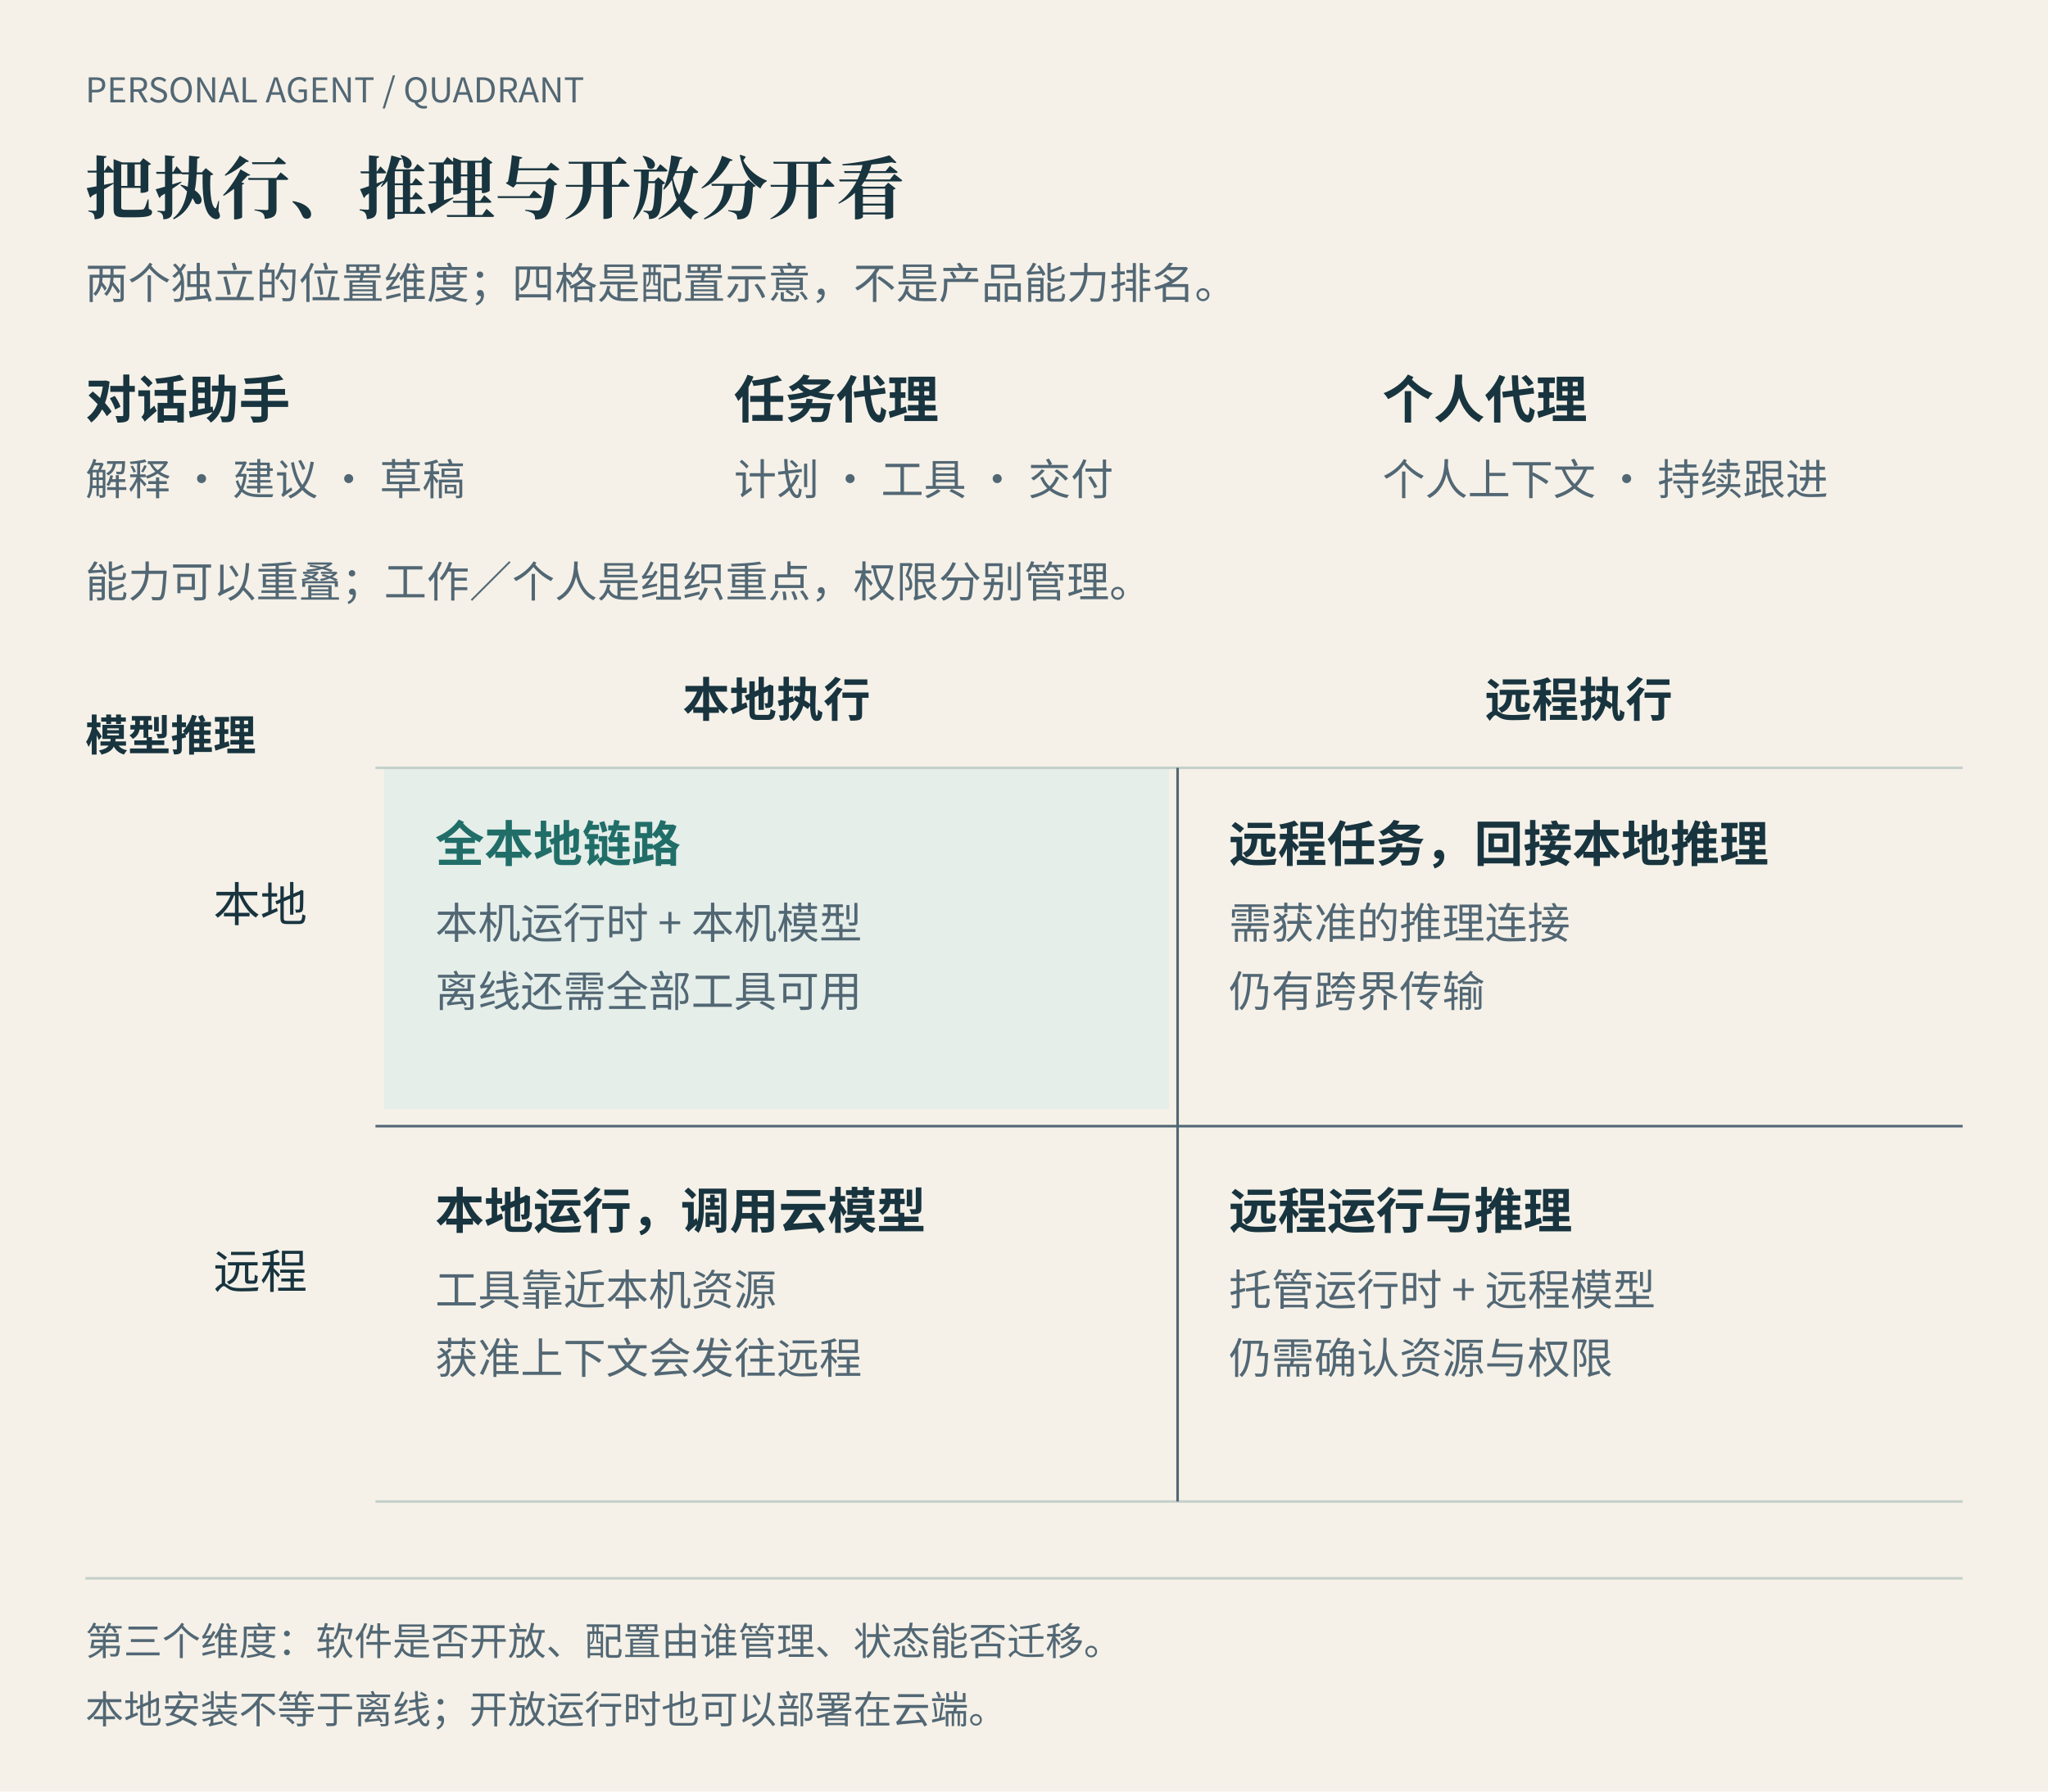
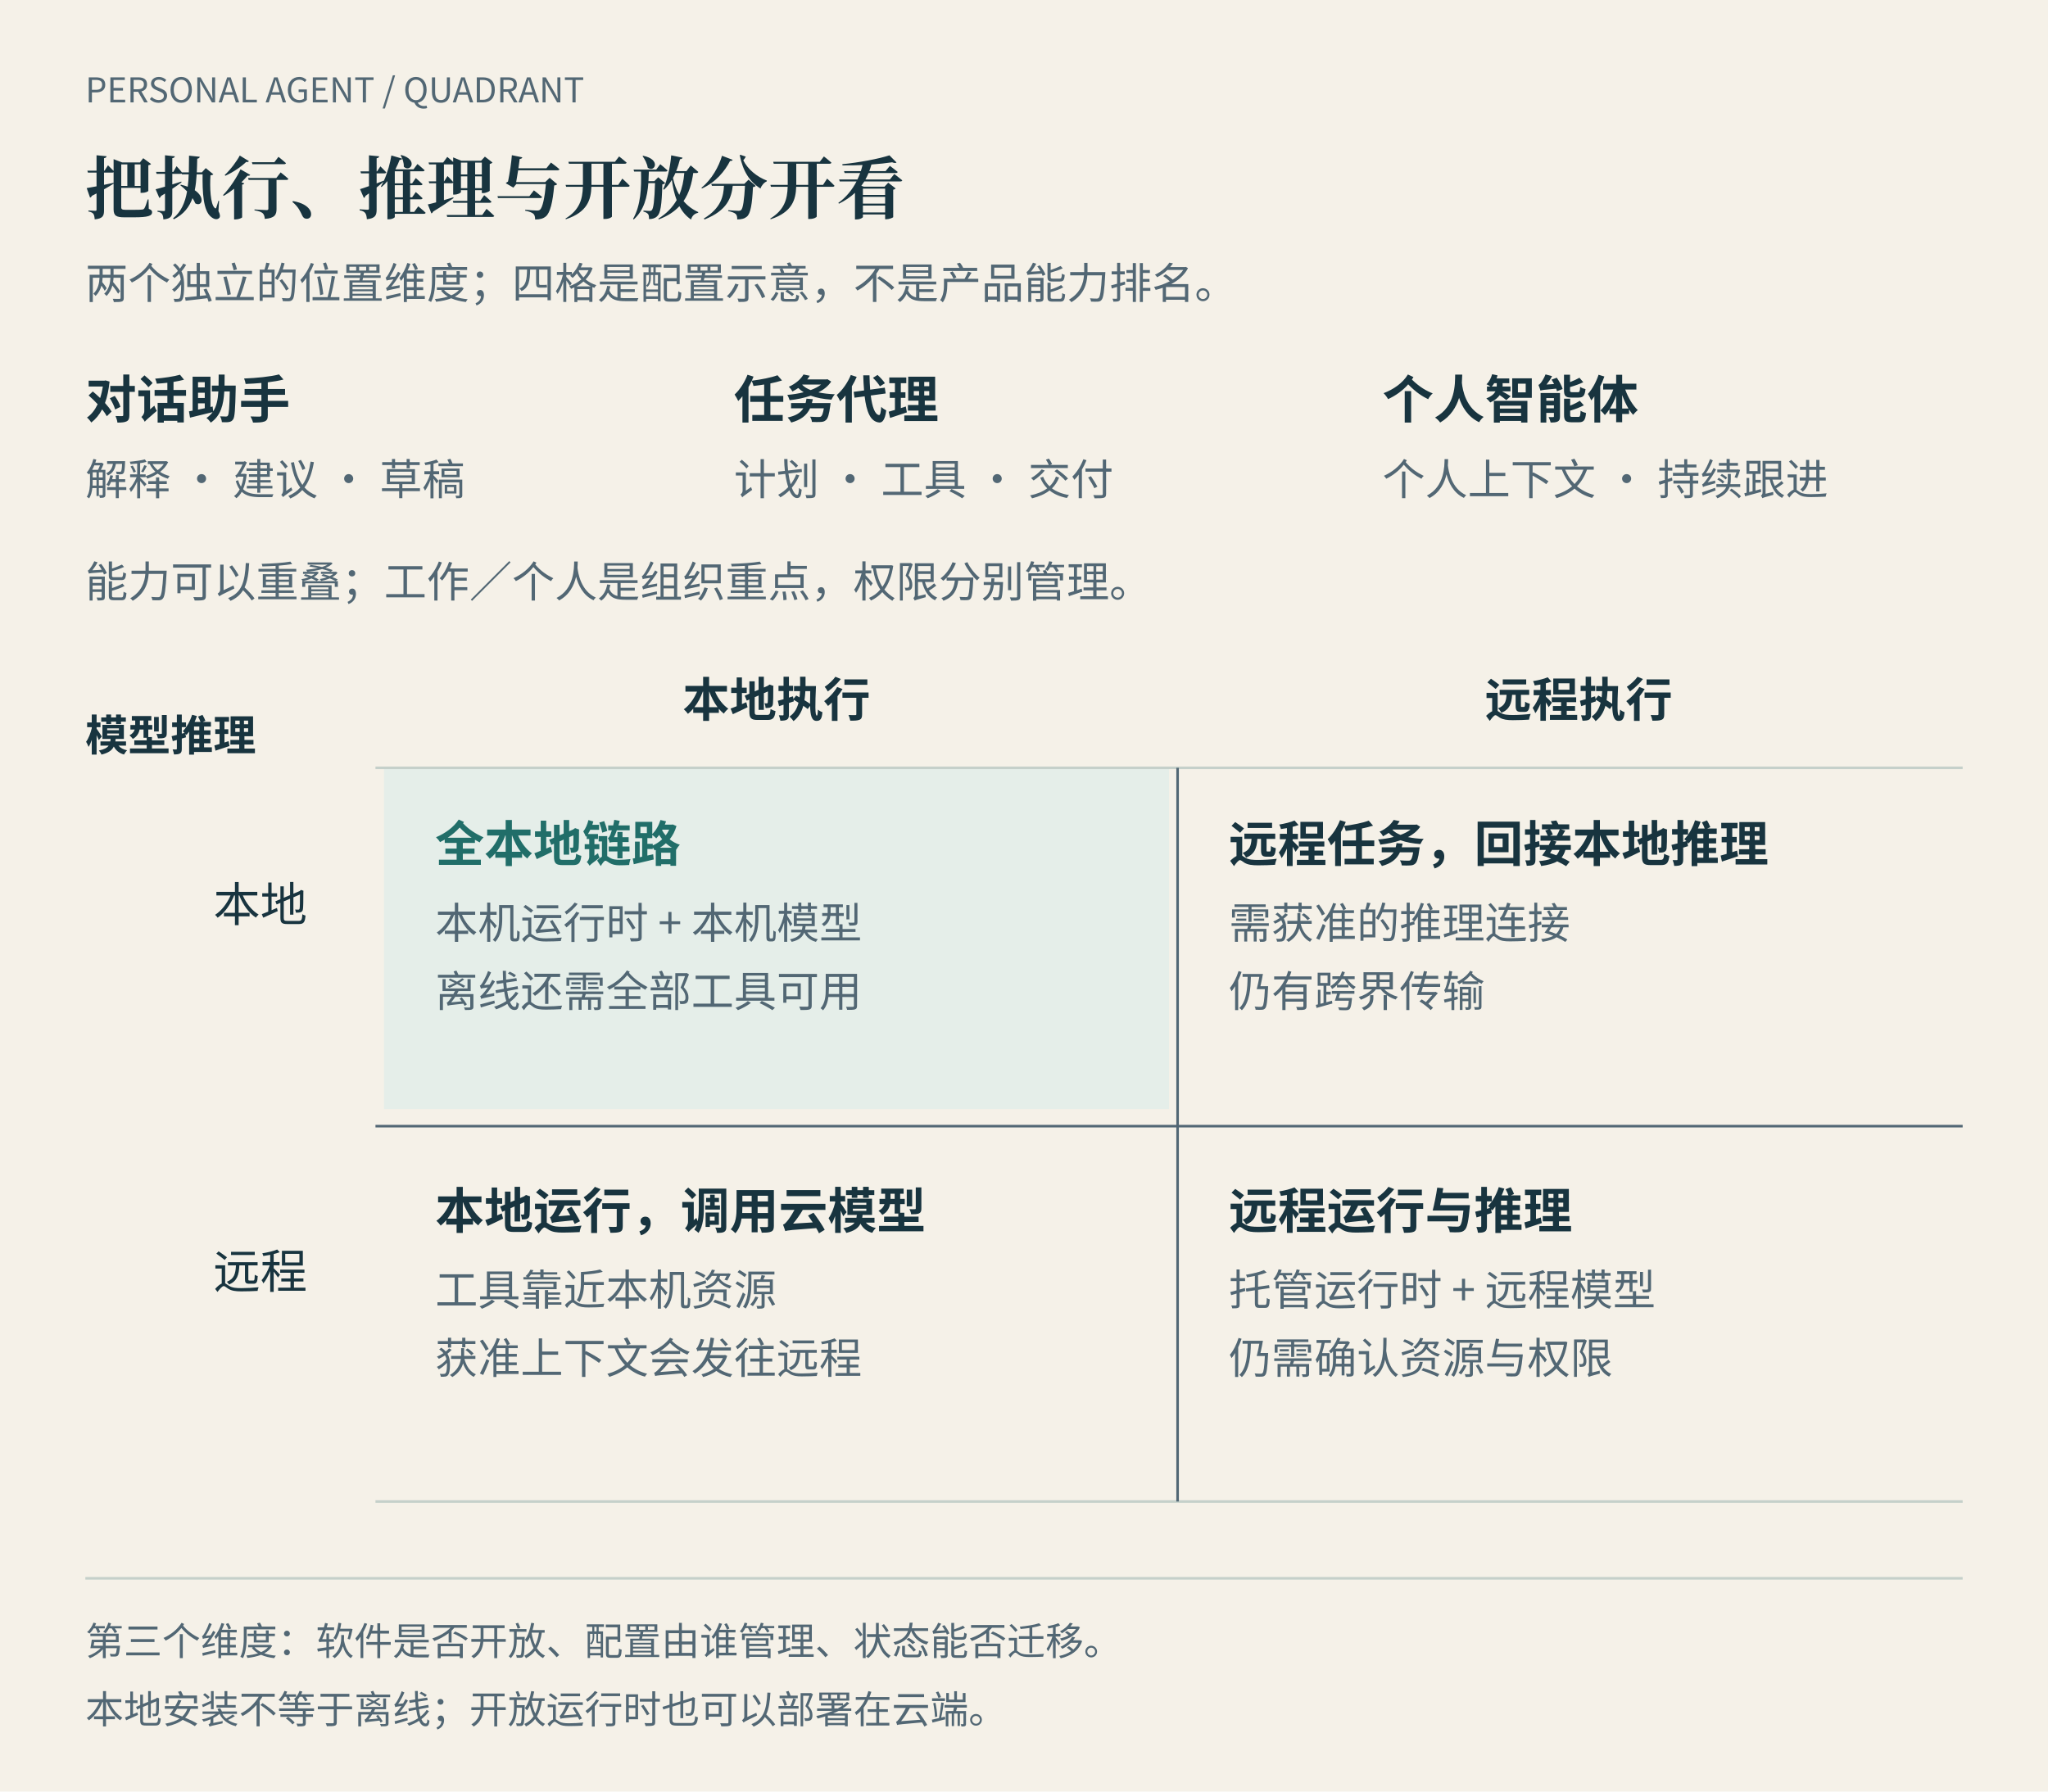
<svg xmlns="http://www.w3.org/2000/svg" width="960" height="840" viewBox="0 0 960 840" role="img" aria-labelledby="02-concept-map-title 02-concept-map-desc" id="d-02-concept-map-root">
  <defs>
    <style>#d-02-concept-map-root { color: #18343f; font-family: Noto Sans CJK SC, PingFang SC, Microsoft YaHei, sans-serif; }
      #d-02-concept-map-root .diagram-container { width:100%;overflow-x:auto }
      #d-02-concept-map-root .diagram-container { overflow:visible }</style>
    <marker id="d-02-concept-map-02-concept-map-neutral" markerWidth="8" markerHeight="6" refX="8" refY="3" orient="auto" markerUnits="userSpaceOnUse">
      <path d="M0 0 L8 3 L0 6 Z" fill="#526774" />
    </marker>
    <marker id="d-02-concept-map-02-concept-map-accent" markerWidth="8" markerHeight="6" refX="8" refY="3" orient="auto" markerUnits="userSpaceOnUse">
      <path d="M0 0 L8 3 L0 6 Z" fill="#216e69" />
    </marker>
  </defs>
  <rect x="0" y="0" width="960" height="840" rx="0" fill="#f5f1e8" stroke-width="1.2" />
  <text x="40" y="48" fill="#526774" font-size="16" font-weight="400" font-family="Noto Sans CJK SC, PingFang SC, Microsoft YaHei, sans-serif" text-anchor="start">PERSONAL AGENT  /  QUADRANT</text>
  <text x="40" y="100" fill="#18343f" font-size="32" font-weight="600" font-family="Noto Serif CJK SC, Songti SC, serif" text-anchor="start">把执行、推理与开放分开看</text>
  <text x="40" y="140" fill="#526774" font-size="20" font-weight="400" font-family="Noto Sans CJK SC, PingFang SC, Microsoft YaHei, sans-serif" text-anchor="start">两个独立的位置维度；四格是配置示意，不是产品能力排名。</text>
  <text x="40" y="196" fill="#18343f" font-size="24" font-weight="600" font-family="Noto Sans CJK SC, PingFang SC, Microsoft YaHei, sans-serif" text-anchor="start">对话助手</text>
  <text x="40" y="232" fill="#526774" font-size="20" font-weight="400" font-family="Noto Sans CJK SC, PingFang SC, Microsoft YaHei, sans-serif" text-anchor="start">解释 · 建议 · 草稿</text>
  <text x="344" y="196" fill="#18343f" font-size="24" font-weight="600" font-family="Noto Sans CJK SC, PingFang SC, Microsoft YaHei, sans-serif" text-anchor="start">任务代理</text>
  <text x="344" y="232" fill="#526774" font-size="20" font-weight="400" font-family="Noto Sans CJK SC, PingFang SC, Microsoft YaHei, sans-serif" text-anchor="start">计划 · 工具 · 交付</text>
-   <text x="648" y="196" fill="#18343f" font-size="24" font-weight="600" font-family="Noto Sans CJK SC, PingFang SC, Microsoft YaHei, sans-serif" text-anchor="start">个人代理</text>
+   <text x="648" y="196" fill="#18343f" font-size="24" font-weight="600" font-family="Noto Sans CJK SC, PingFang SC, Microsoft YaHei, sans-serif" text-anchor="start">个人智能体</text>
  <text x="648" y="232" fill="#526774" font-size="20" font-weight="400" font-family="Noto Sans CJK SC, PingFang SC, Microsoft YaHei, sans-serif" text-anchor="start">个人上下文 · 持续跟进</text>
  <text x="40" y="280" fill="#526774" font-size="20" font-weight="400" font-family="Noto Sans CJK SC, PingFang SC, Microsoft YaHei, sans-serif" text-anchor="start">能力可以重叠；工作／个人是组织重点，权限分别管理。</text>
  <text x="40" y="352" fill="#18343f" font-size="20" font-weight="600" font-family="Noto Sans CJK SC, PingFang SC, Microsoft YaHei, sans-serif" text-anchor="start">模型推理</text>
  <text x="364" y="336" fill="#18343f" font-size="22" font-weight="600" font-family="Noto Sans CJK SC, PingFang SC, Microsoft YaHei, sans-serif" text-anchor="middle">本地执行</text>
  <text x="740" y="336" fill="#18343f" font-size="22" font-weight="600" font-family="Noto Sans CJK SC, PingFang SC, Microsoft YaHei, sans-serif" text-anchor="middle">远程执行</text>
  <rect x="180" y="360" width="368" height="160" rx="0" fill="#e5eee9" stroke-width="1.2" />
  <line x1="176" y1="360" x2="920" y2="360" stroke="#c5d0ca" stroke-width="1.2" />
  <line x1="176" y1="528" x2="920" y2="528" stroke="#526774" stroke-width="1.2" />
  <line x1="176" y1="704" x2="920" y2="704" stroke="#c5d0ca" stroke-width="1.2" />
  <line x1="552" y1="360" x2="552" y2="704" stroke="#526774" stroke-width="1.2" />
  <text x="144" y="432" fill="#18343f" font-size="22" font-weight="400" font-family="Noto Sans CJK SC, PingFang SC, Microsoft YaHei, sans-serif" text-anchor="end">本地</text>
  <text x="144" y="604" fill="#18343f" font-size="22" font-weight="400" font-family="Noto Sans CJK SC, PingFang SC, Microsoft YaHei, sans-serif" text-anchor="end">远程</text>
  <text x="204" y="404" fill="#216e69" font-size="23" font-weight="600" font-family="Noto Sans CJK SC, PingFang SC, Microsoft YaHei, sans-serif" text-anchor="start">全本地链路</text>
  <text x="204" y="440" fill="#526774" font-size="20" font-weight="400" font-family="Noto Sans CJK SC, PingFang SC, Microsoft YaHei, sans-serif" text-anchor="start">本机运行时 + 本机模型</text>
  <text x="204" y="472" fill="#526774" font-size="20" font-weight="400" font-family="Noto Sans CJK SC, PingFang SC, Microsoft YaHei, sans-serif" text-anchor="start">离线还需全部工具可用</text>
  <text x="576" y="404" fill="#18343f" font-size="23" font-weight="600" font-family="Noto Sans CJK SC, PingFang SC, Microsoft YaHei, sans-serif" text-anchor="start">远程任务，回接本地推理</text>
  <text x="576" y="440" fill="#526774" font-size="20" font-weight="400" font-family="Noto Sans CJK SC, PingFang SC, Microsoft YaHei, sans-serif" text-anchor="start">需获准的推理连接</text>
  <text x="576" y="472" fill="#526774" font-size="20" font-weight="400" font-family="Noto Sans CJK SC, PingFang SC, Microsoft YaHei, sans-serif" text-anchor="start">仍有跨界传输</text>
  <text x="204" y="576" fill="#18343f" font-size="23" font-weight="600" font-family="Noto Sans CJK SC, PingFang SC, Microsoft YaHei, sans-serif" text-anchor="start">本地运行，调用云模型</text>
  <text x="204" y="612" fill="#526774" font-size="20" font-weight="400" font-family="Noto Sans CJK SC, PingFang SC, Microsoft YaHei, sans-serif" text-anchor="start">工具靠近本机资源</text>
  <text x="204" y="644" fill="#526774" font-size="20" font-weight="400" font-family="Noto Sans CJK SC, PingFang SC, Microsoft YaHei, sans-serif" text-anchor="start">获准上下文会发往远程</text>
  <text x="576" y="576" fill="#18343f" font-size="23" font-weight="600" font-family="Noto Sans CJK SC, PingFang SC, Microsoft YaHei, sans-serif" text-anchor="start">远程运行与推理</text>
  <text x="576" y="612" fill="#526774" font-size="20" font-weight="400" font-family="Noto Sans CJK SC, PingFang SC, Microsoft YaHei, sans-serif" text-anchor="start">托管运行时 + 远程模型</text>
  <text x="576" y="644" fill="#526774" font-size="20" font-weight="400" font-family="Noto Sans CJK SC, PingFang SC, Microsoft YaHei, sans-serif" text-anchor="start">仍需确认资源与权限</text>
  <line x1="40" y1="740" x2="920" y2="740" stroke="#c5d0ca" stroke-width="1.2" />
  <text x="40" y="776" fill="#526774" font-size="18" font-weight="400" font-family="Noto Sans CJK SC, PingFang SC, Microsoft YaHei, sans-serif" text-anchor="start">第三个维度：软件是否开放、配置由谁管理、状态能否迁移。</text>
  <text x="40" y="808" fill="#526774" font-size="18" font-weight="400" font-family="Noto Sans CJK SC, PingFang SC, Microsoft YaHei, sans-serif" text-anchor="start">本地安装不等于离线；开放运行时也可以部署在云端。</text>
</svg>
